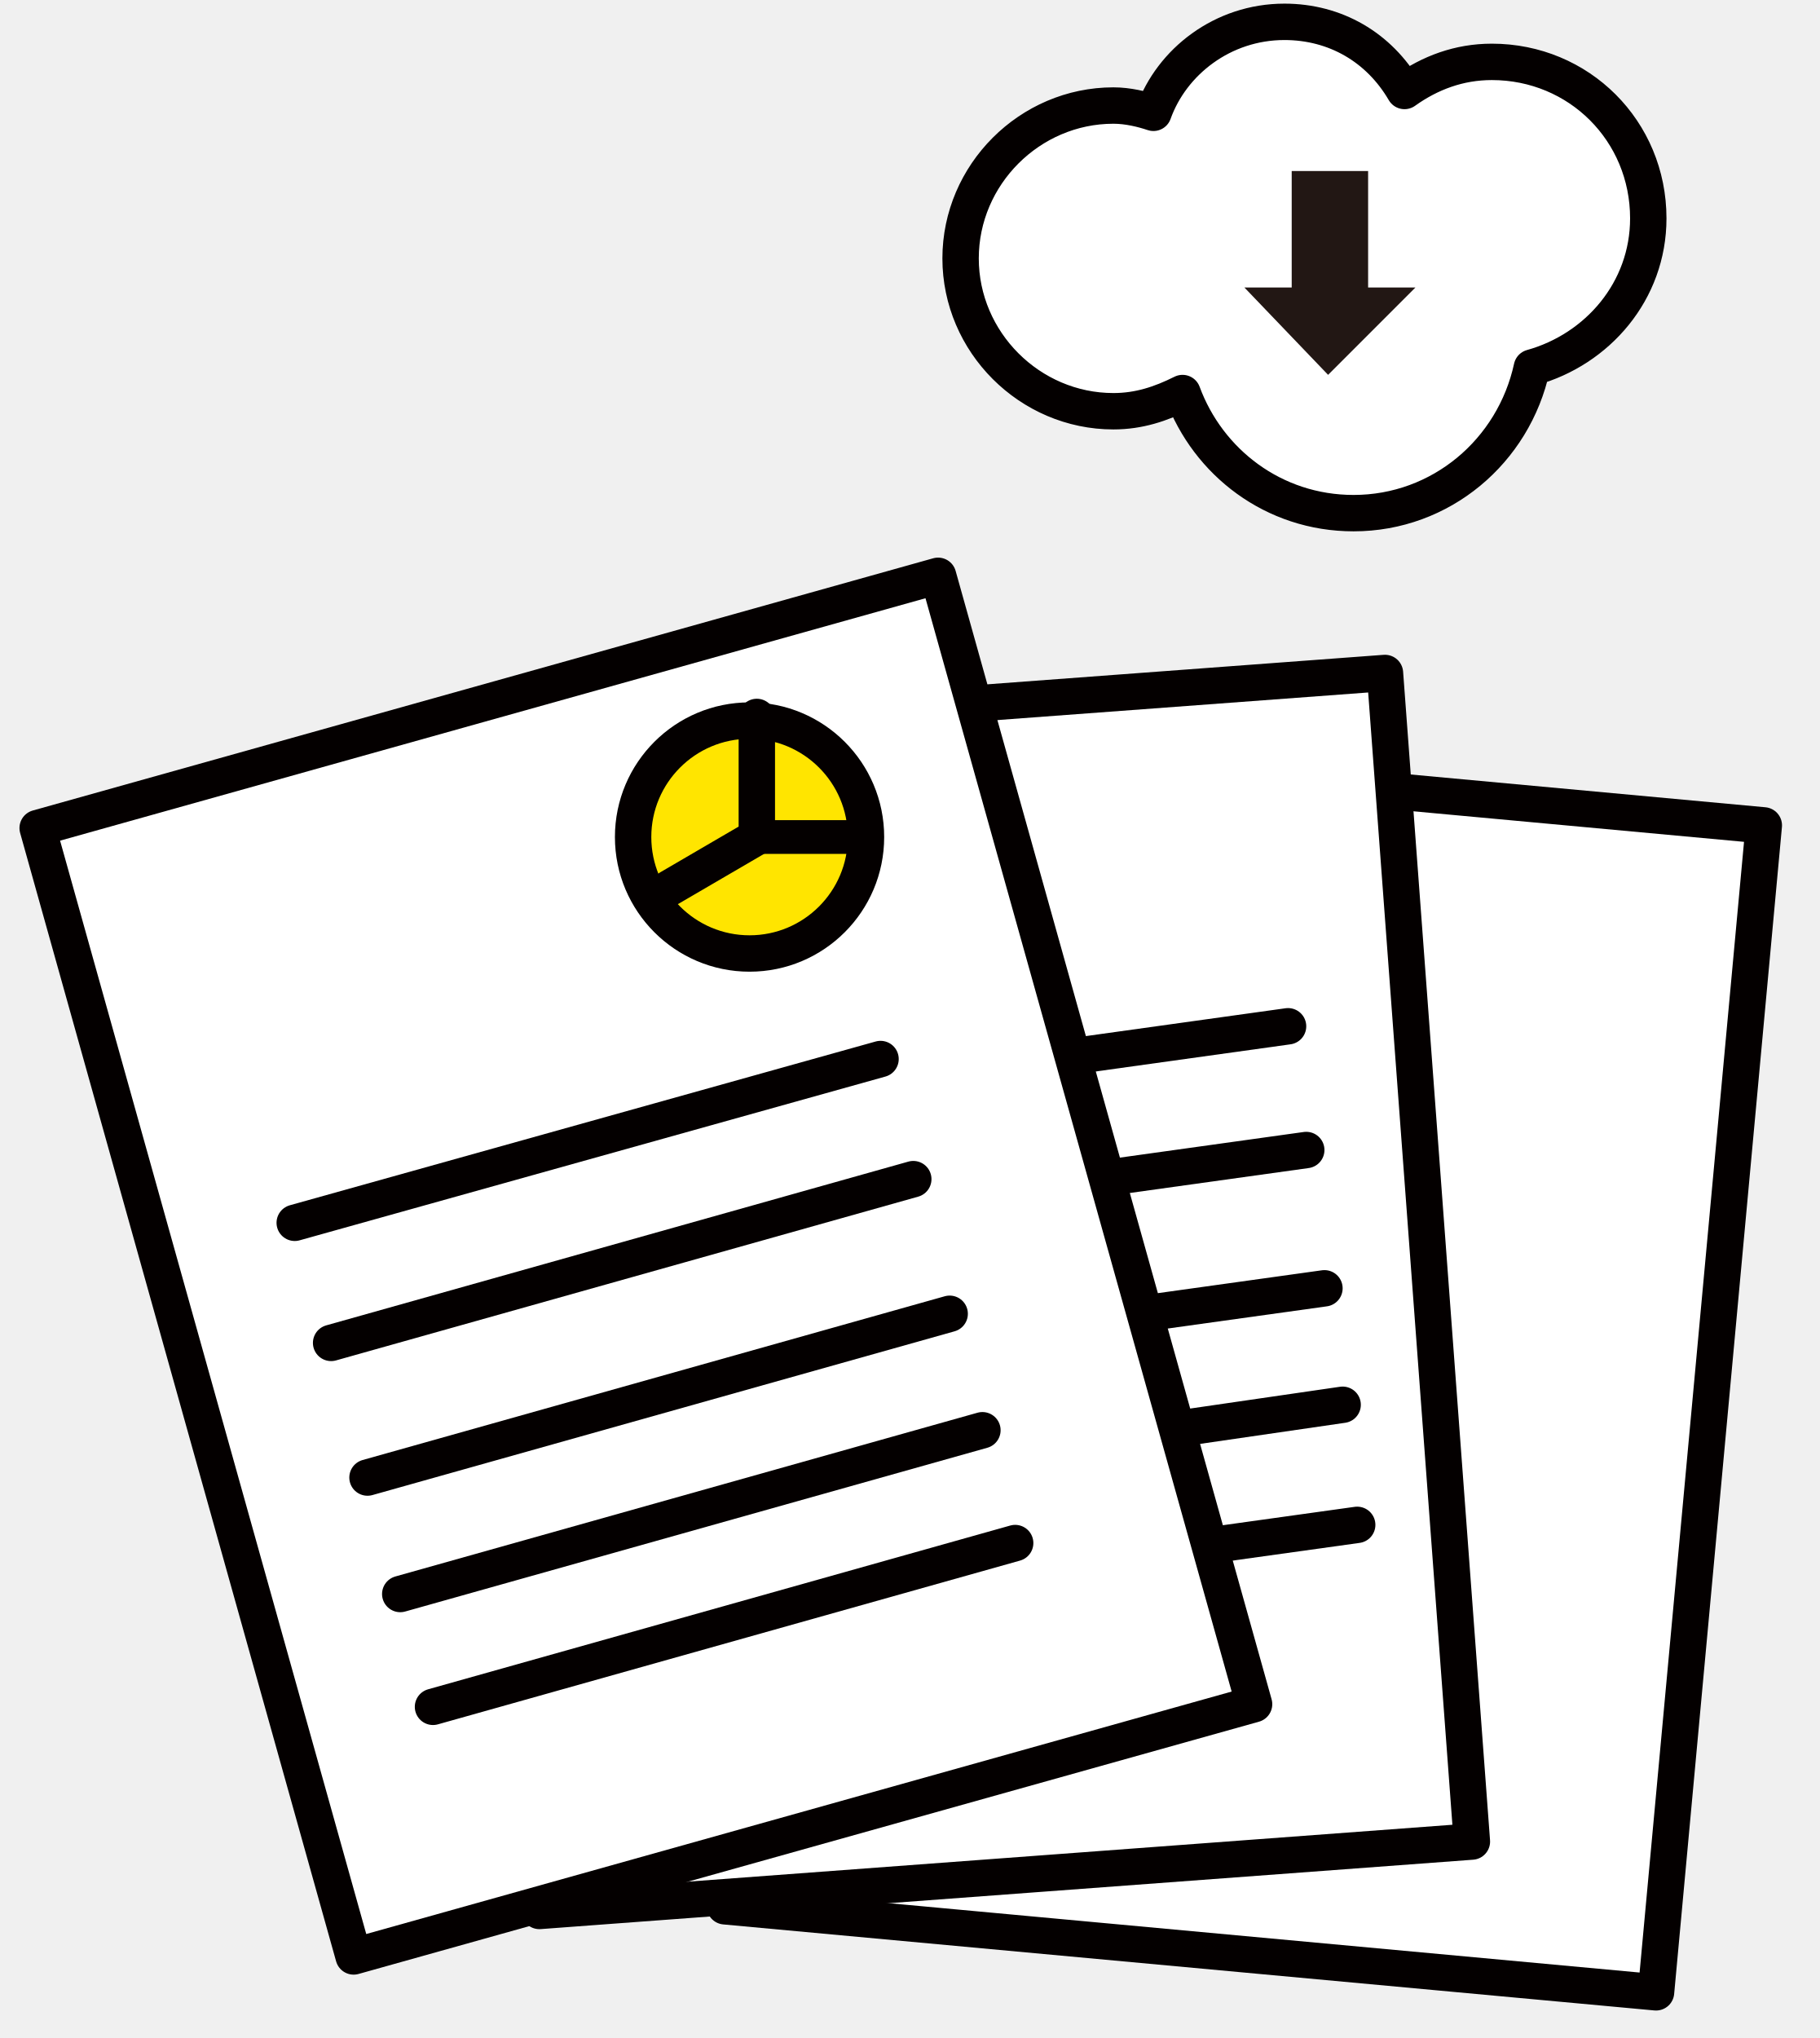
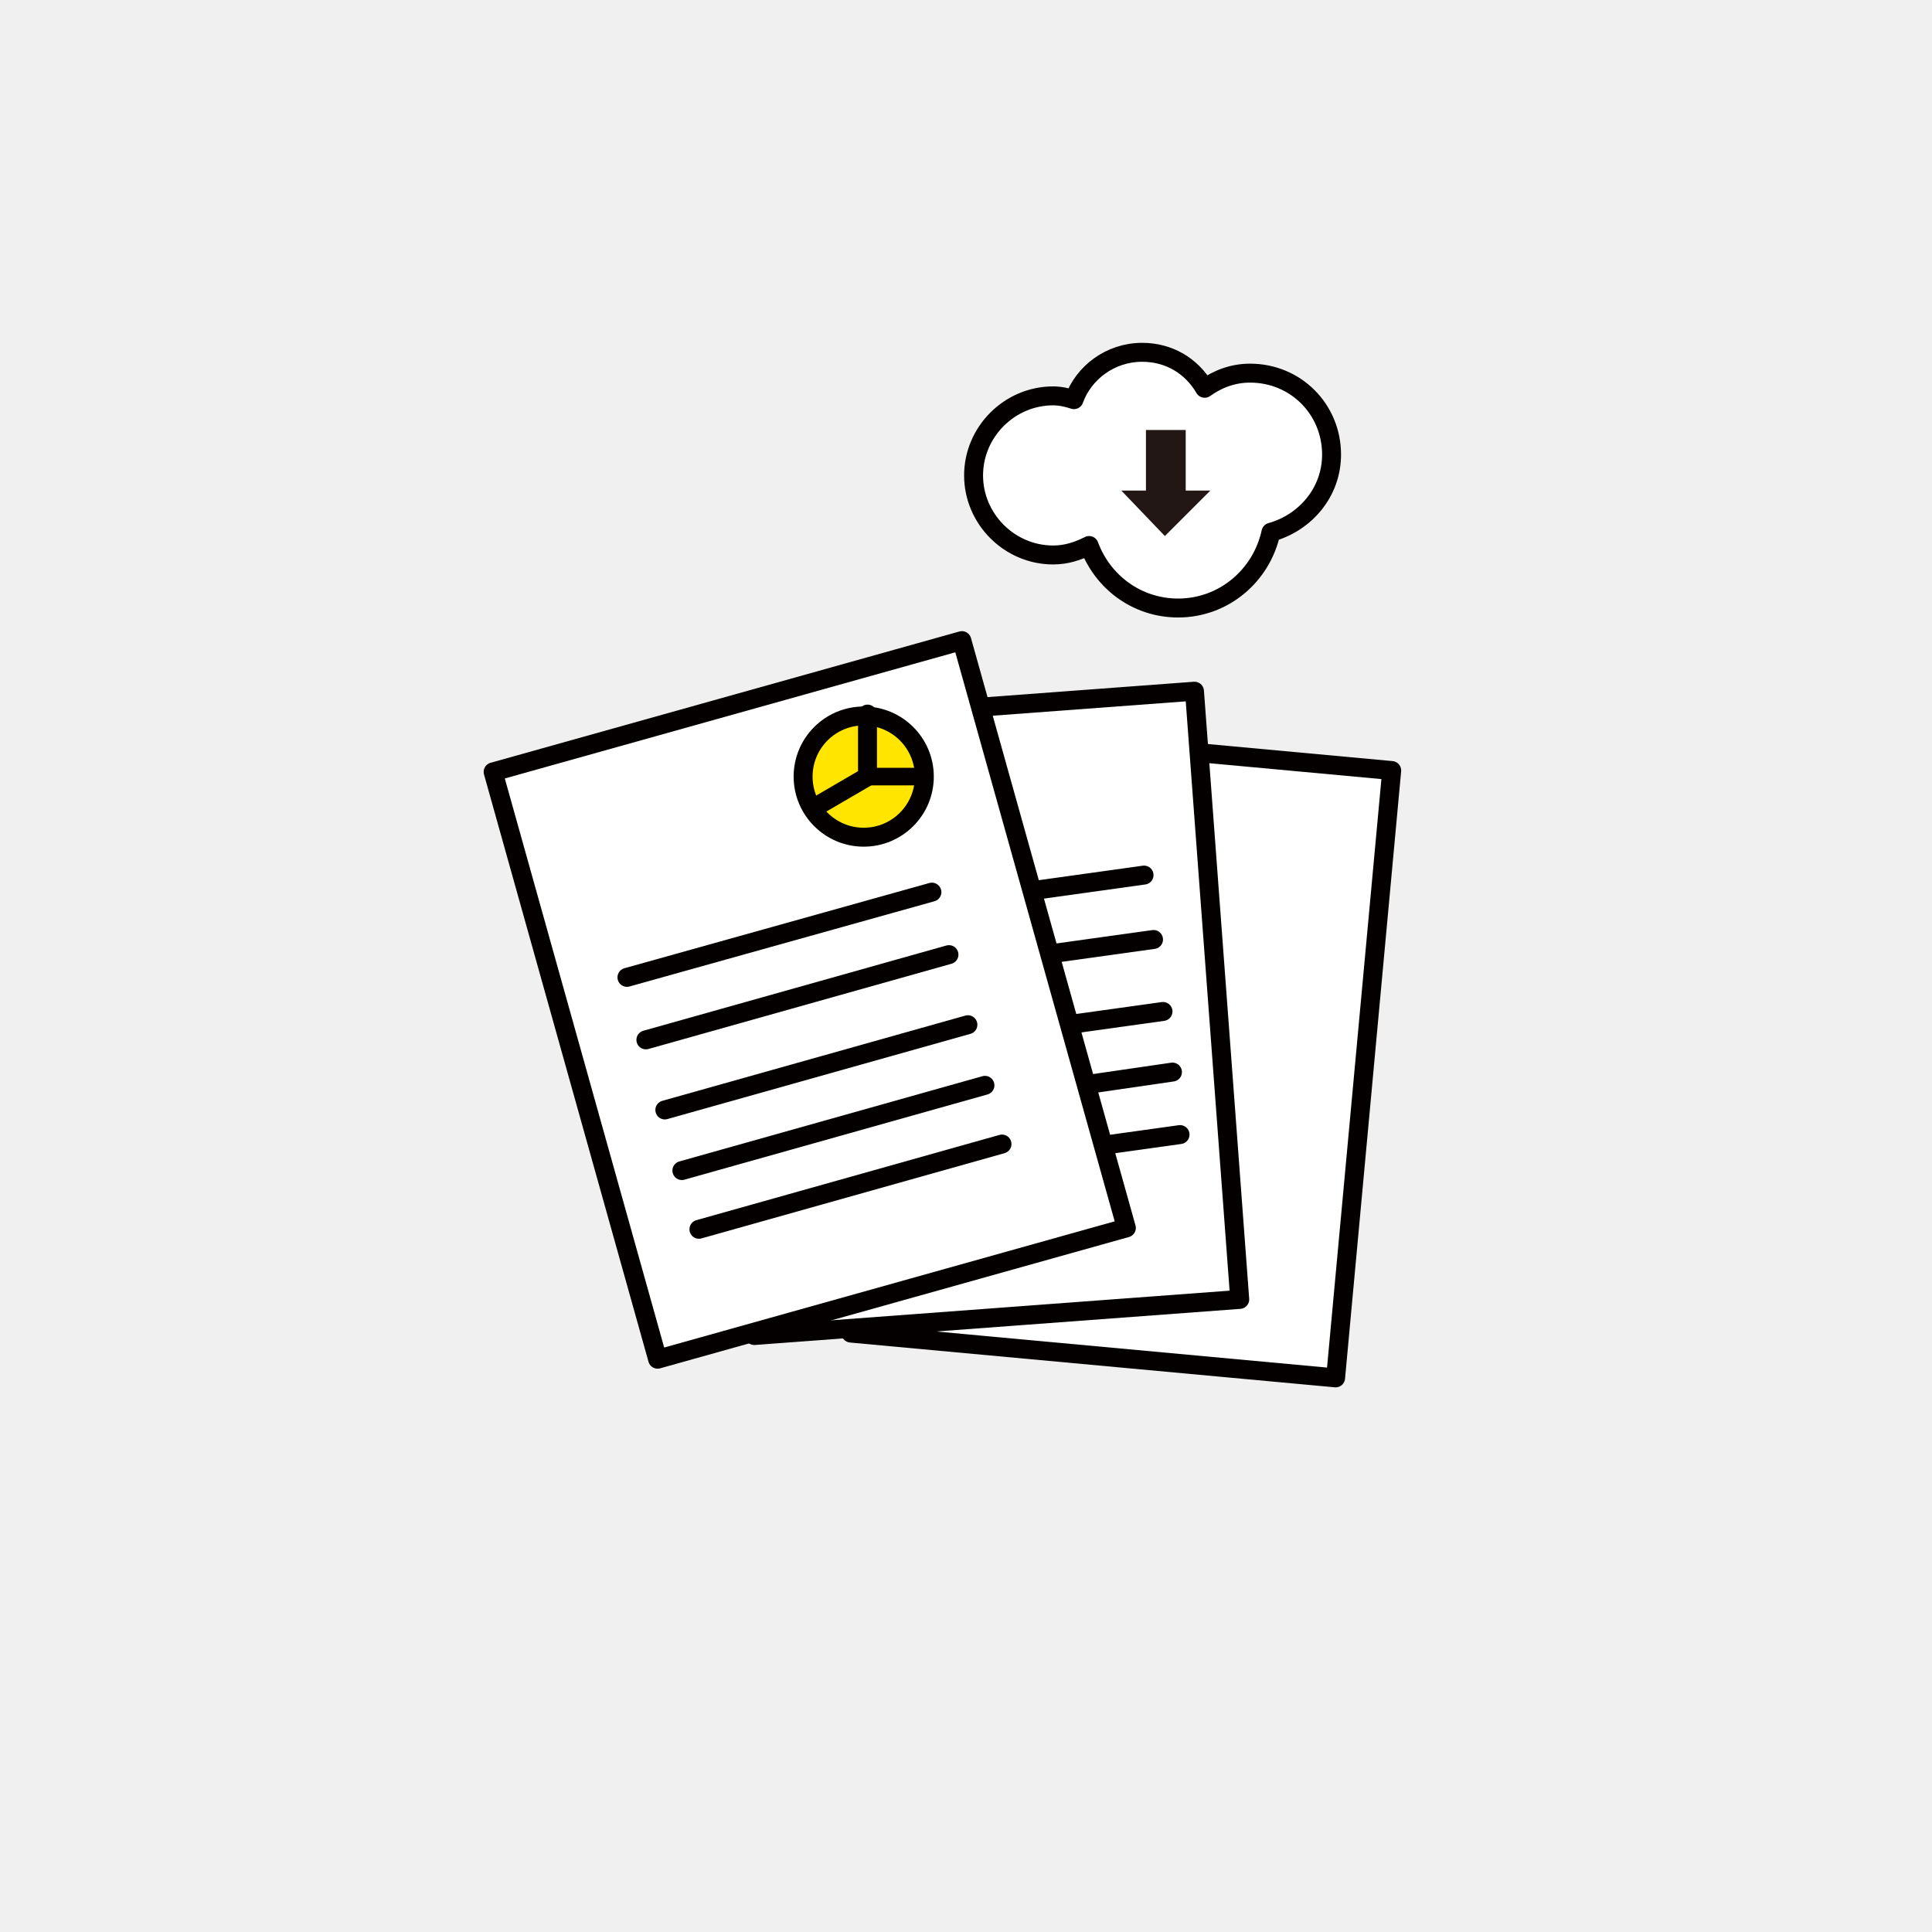
- <svg xmlns="http://www.w3.org/2000/svg" width="50" height="56" viewBox="0 0 50 56" fill="none">
-   <path d="M22.883 20.316L19.921 52.381L45.513 54.745L48.475 22.68L22.883 20.316Z" fill="white" stroke="#040000" stroke-miterlimit="10" stroke-linecap="round" stroke-linejoin="round" />
-   <path d="M38.063 18.492L12.435 20.399L14.824 52.509L40.452 50.602L38.063 18.492Z" fill="white" stroke="#040000" stroke-miterlimit="10" stroke-linecap="round" stroke-linejoin="round" />
-   <path d="M45.3 6C45.3 3.6 43.4 1.7 41 1.7C40.1 1.7 39.3 2 38.6 2.5C37.9 1.3 36.7 0.6 35.3 0.6C33.6 0.6 32.2 1.7 31.7 3.1C31.4 3 31 2.9 30.6 2.9C28.3 2.9 26.4 4.8 26.4 7.1C26.4 9.4 28.3 11.3 30.6 11.3C31.3 11.3 31.9 11.1 32.5 10.8C33.2 12.7 35 14.1 37.2 14.1C39.6 14.1 41.6 12.4 42.1 10.1C43.9 9.6 45.3 8 45.3 6Z" fill="white" stroke="#040000" stroke-miterlimit="10" stroke-linecap="round" stroke-linejoin="round" />
-   <path d="M36.5 10.3L34.2 7.9H35.5V4.7H37.6V7.9H38.9L36.5 10.3Z" fill="#221714" />
-   <path d="M18.9 30.5L35.4 28.2" stroke="#040000" stroke-miterlimit="10" stroke-linecap="round" stroke-linejoin="round" />
-   <path d="M19.4 33.9L35.9 31.6" stroke="#040000" stroke-miterlimit="10" stroke-linecap="round" stroke-linejoin="round" />
-   <path d="M19.9 37.7L36.4 35.4" stroke="#040000" stroke-miterlimit="10" stroke-linecap="round" stroke-linejoin="round" />
-   <path d="M20.4 41L36.9 38.6" stroke="#040000" stroke-miterlimit="10" stroke-linecap="round" stroke-linejoin="round" />
-   <path d="M20.8 44.2L37.3 41.9" stroke="#040000" stroke-miterlimit="10" stroke-linecap="round" stroke-linejoin="round" />
-   <path d="M25.782 15.822L1.035 22.753L9.719 53.759L34.466 46.827L25.782 15.822Z" fill="white" stroke="#040000" stroke-miterlimit="10" stroke-linecap="round" stroke-linejoin="round" />
-   <path d="M8.1 33.6L24.2 29.1" stroke="#040000" stroke-miterlimit="10" stroke-linecap="round" stroke-linejoin="round" />
-   <path d="M9.1 36.9L25.1 32.4" stroke="#040000" stroke-miterlimit="10" stroke-linecap="round" stroke-linejoin="round" />
-   <path d="M10.1 40.6L26.1 36.1" stroke="#040000" stroke-miterlimit="10" stroke-linecap="round" stroke-linejoin="round" />
-   <path d="M11 43.8L27 39.3" stroke="#040000" stroke-miterlimit="10" stroke-linecap="round" stroke-linejoin="round" />
-   <path d="M11.9 46.9L27.9 42.4" stroke="#040000" stroke-miterlimit="10" stroke-linecap="round" stroke-linejoin="round" />
-   <path d="M20.6 26.2C22.367 26.2 23.8 24.767 23.8 23C23.8 21.233 22.367 19.8 20.6 19.8C18.833 19.8 17.4 21.233 17.4 23C17.4 24.767 18.833 26.2 20.6 26.2Z" fill="#FFE500" stroke="#040000" stroke-miterlimit="10" />
-   <path d="M20.8 19.7V23L18.4 24.4" stroke="#040000" stroke-miterlimit="10" stroke-linecap="round" stroke-linejoin="round" />
-   <path d="M20.8 23H23.4" stroke="#040000" stroke-width="0.927" stroke-miterlimit="10" stroke-linecap="round" stroke-linejoin="round" />
+ <svg xmlns="http://www.w3.org/2000/svg" width="102" height="102" viewBox="0 0 102 102" fill="none">
+   <path d="M47.883 38.316L44.921 70.381L70.513 72.745L73.475 40.68L47.883 38.316Z" fill="white" stroke="#040000" stroke-miterlimit="10" stroke-linecap="round" stroke-linejoin="round" />
+   <path d="M63.063 36.492L37.435 38.399L39.824 70.509L65.452 68.602L63.063 36.492Z" fill="white" stroke="#040000" stroke-miterlimit="10" stroke-linecap="round" stroke-linejoin="round" />
+   <path d="M70.3 24C70.3 21.6 68.4 19.7 66 19.7C65.1 19.7 64.3 20 63.6 20.5C62.9 19.3 61.7 18.6 60.3 18.6C58.6 18.6 57.2 19.7 56.7 21.1C56.4 21 56 20.9 55.6 20.9C53.3 20.9 51.4 22.8 51.4 25.1C51.4 27.4 53.3 29.3 55.6 29.3C56.3 29.3 56.9 29.1 57.5 28.8C58.2 30.7 60 32.1 62.2 32.1C64.6 32.1 66.6 30.4 67.1 28.1C68.9 27.6 70.3 26 70.3 24Z" fill="white" stroke="#040000" stroke-miterlimit="10" stroke-linecap="round" stroke-linejoin="round" />
+   <path d="M61.5 28.3L59.2 25.9H60.5V22.7H62.6V25.9H63.9L61.5 28.3Z" fill="#221714" />
+   <path d="M43.9 48.5L60.4 46.2" stroke="#040000" stroke-miterlimit="10" stroke-linecap="round" stroke-linejoin="round" />
+   <path d="M44.4 51.9L60.9 49.6" stroke="#040000" stroke-miterlimit="10" stroke-linecap="round" stroke-linejoin="round" />
+   <path d="M44.9 55.7L61.4 53.4" stroke="#040000" stroke-miterlimit="10" stroke-linecap="round" stroke-linejoin="round" />
+   <path d="M45.4 59L61.9 56.6" stroke="#040000" stroke-miterlimit="10" stroke-linecap="round" stroke-linejoin="round" />
+   <path d="M45.8 62.2L62.3 59.9" stroke="#040000" stroke-miterlimit="10" stroke-linecap="round" stroke-linejoin="round" />
+   <path d="M50.782 33.822L26.035 40.753L34.719 71.759L59.466 64.827L50.782 33.822Z" fill="white" stroke="#040000" stroke-miterlimit="10" stroke-linecap="round" stroke-linejoin="round" />
+   <path d="M33.1 51.6L49.2 47.1" stroke="#040000" stroke-miterlimit="10" stroke-linecap="round" stroke-linejoin="round" />
+   <path d="M34.1 54.9L50.1 50.4" stroke="#040000" stroke-miterlimit="10" stroke-linecap="round" stroke-linejoin="round" />
+   <path d="M35.1 58.6L51.1 54.1" stroke="#040000" stroke-miterlimit="10" stroke-linecap="round" stroke-linejoin="round" />
+   <path d="M36 61.8L52 57.3" stroke="#040000" stroke-miterlimit="10" stroke-linecap="round" stroke-linejoin="round" />
+   <path d="M36.9 64.9L52.9 60.4" stroke="#040000" stroke-miterlimit="10" stroke-linecap="round" stroke-linejoin="round" />
+   <path d="M45.6 44.2C47.367 44.2 48.8 42.767 48.8 41C48.8 39.233 47.367 37.8 45.6 37.8C43.833 37.8 42.4 39.233 42.4 41C42.4 42.767 43.833 44.2 45.6 44.2Z" fill="#FFE500" stroke="#040000" stroke-miterlimit="10" />
+   <path d="M45.8 37.7V41L43.4 42.4" stroke="#040000" stroke-miterlimit="10" stroke-linecap="round" stroke-linejoin="round" />
+   <path d="M45.8 41H48.4" stroke="#040000" stroke-width="0.927" stroke-miterlimit="10" stroke-linecap="round" stroke-linejoin="round" />
</svg>
